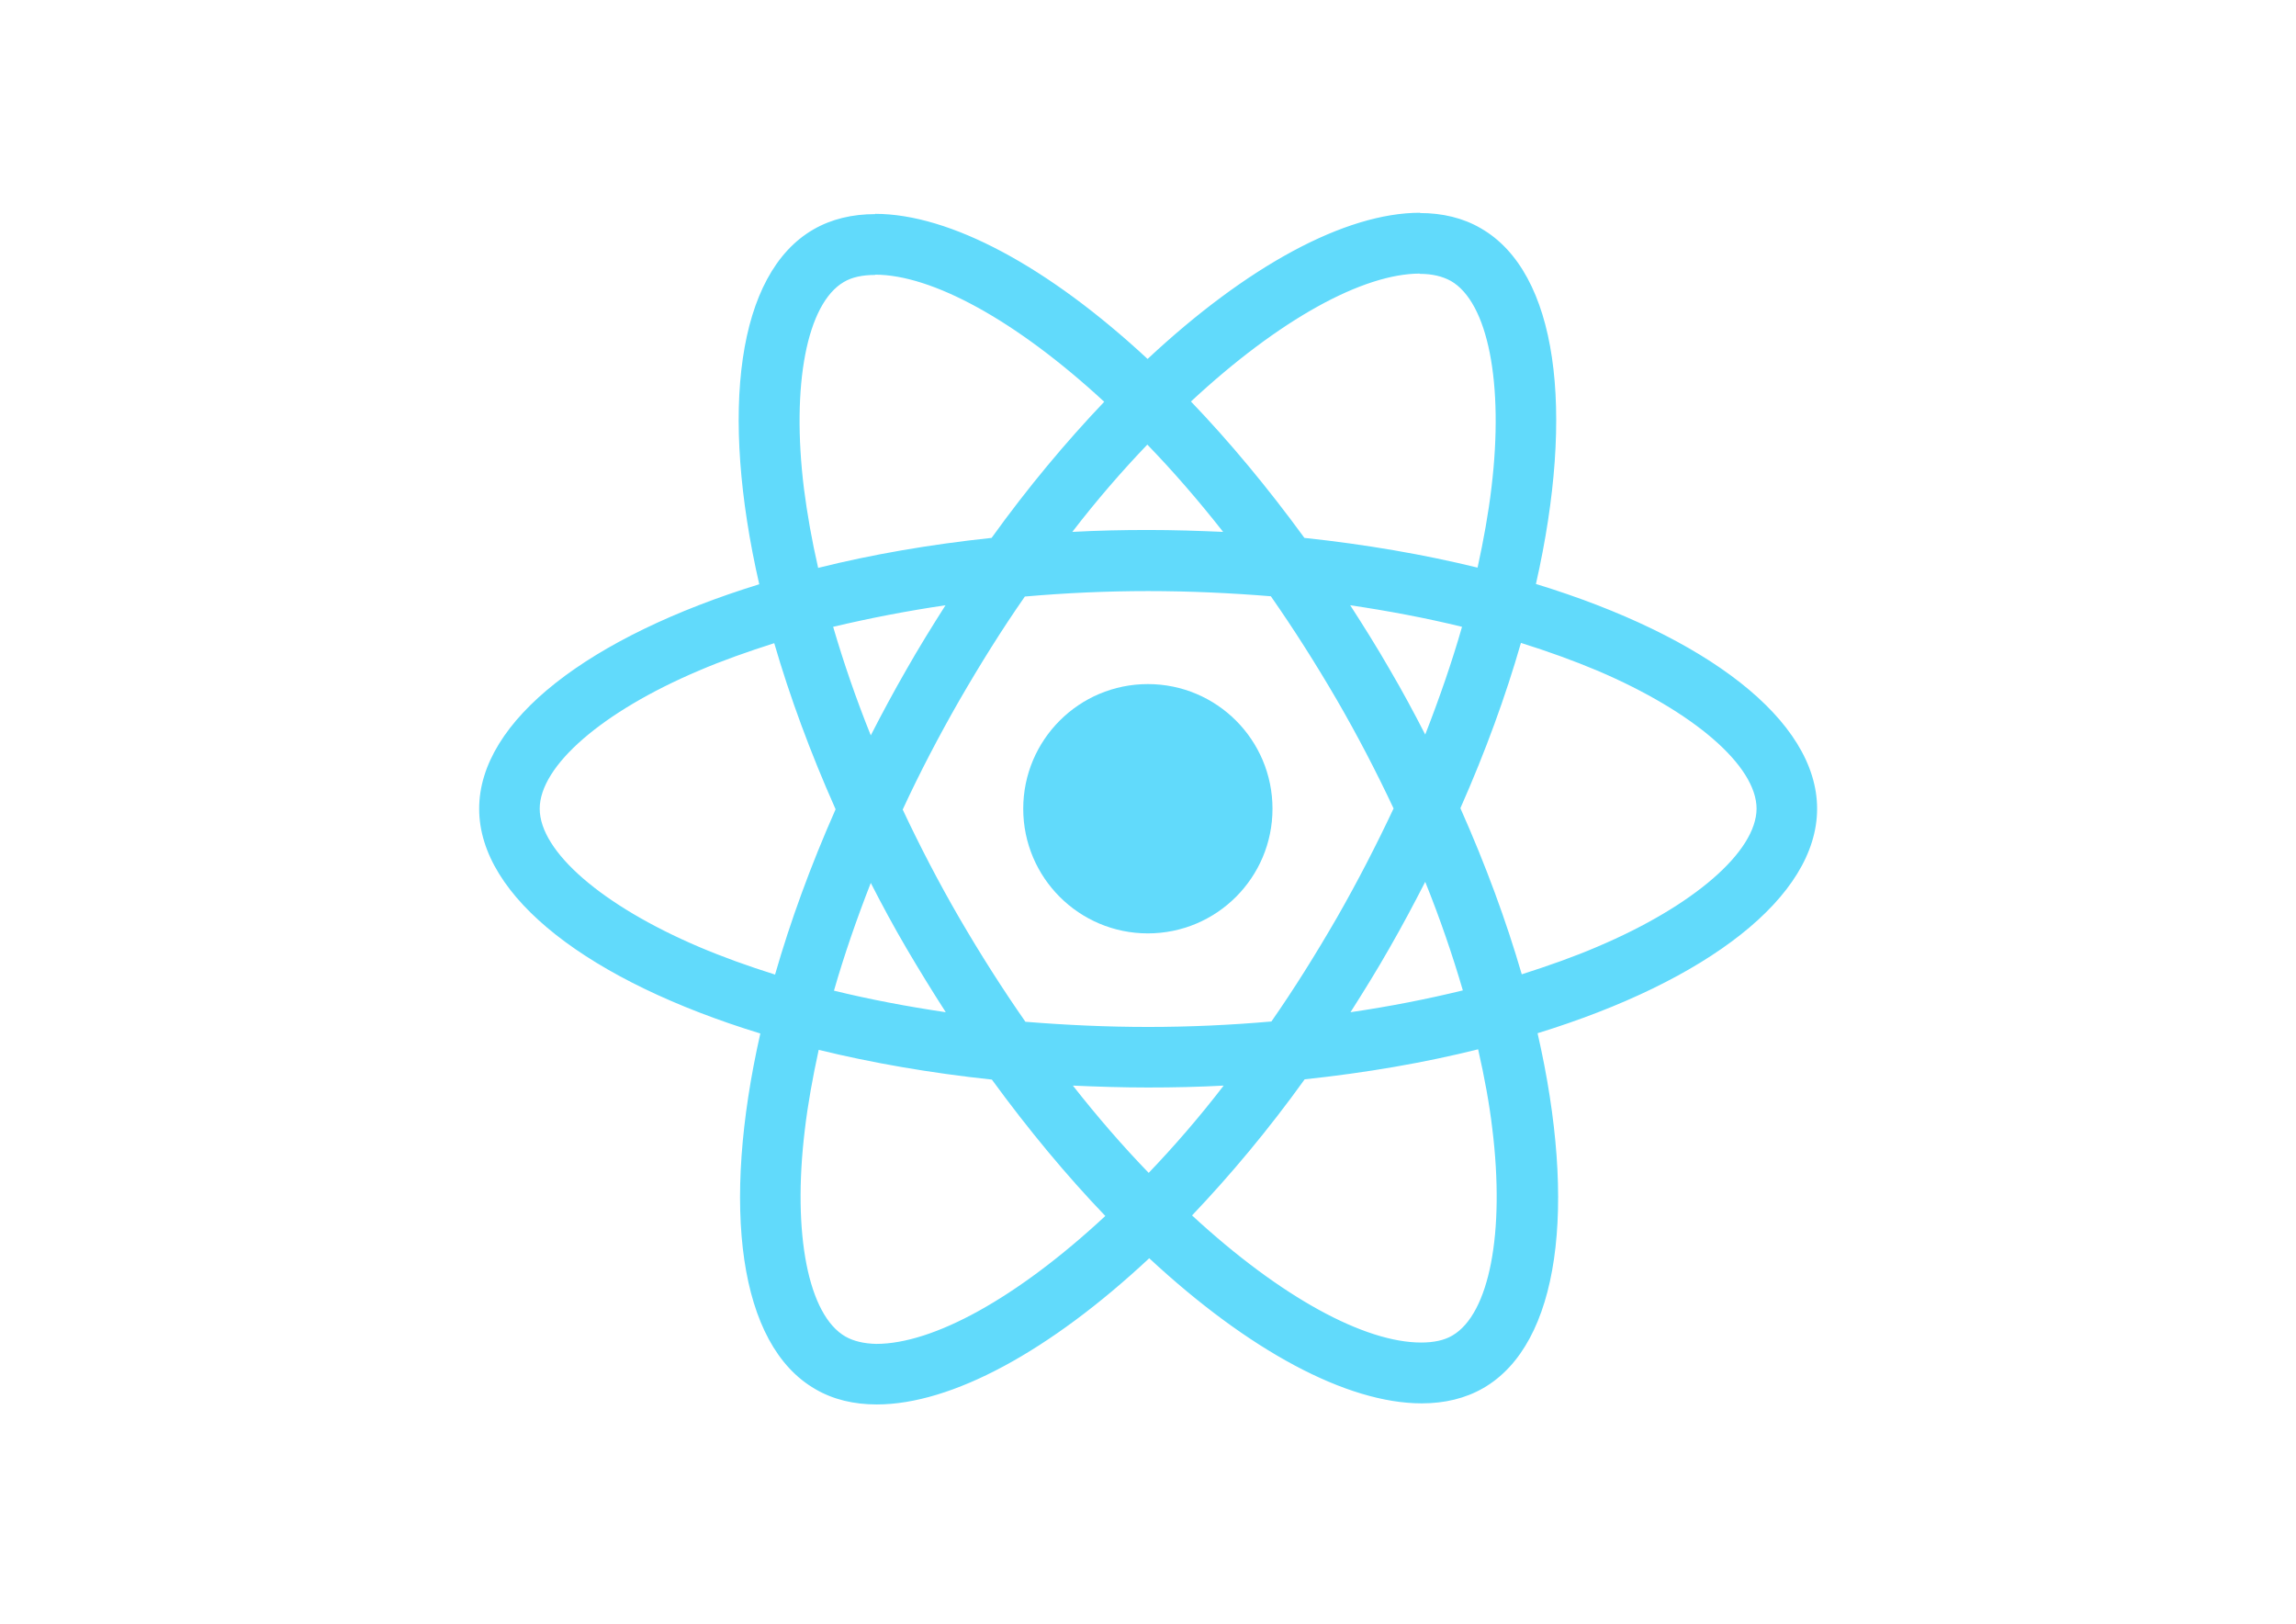
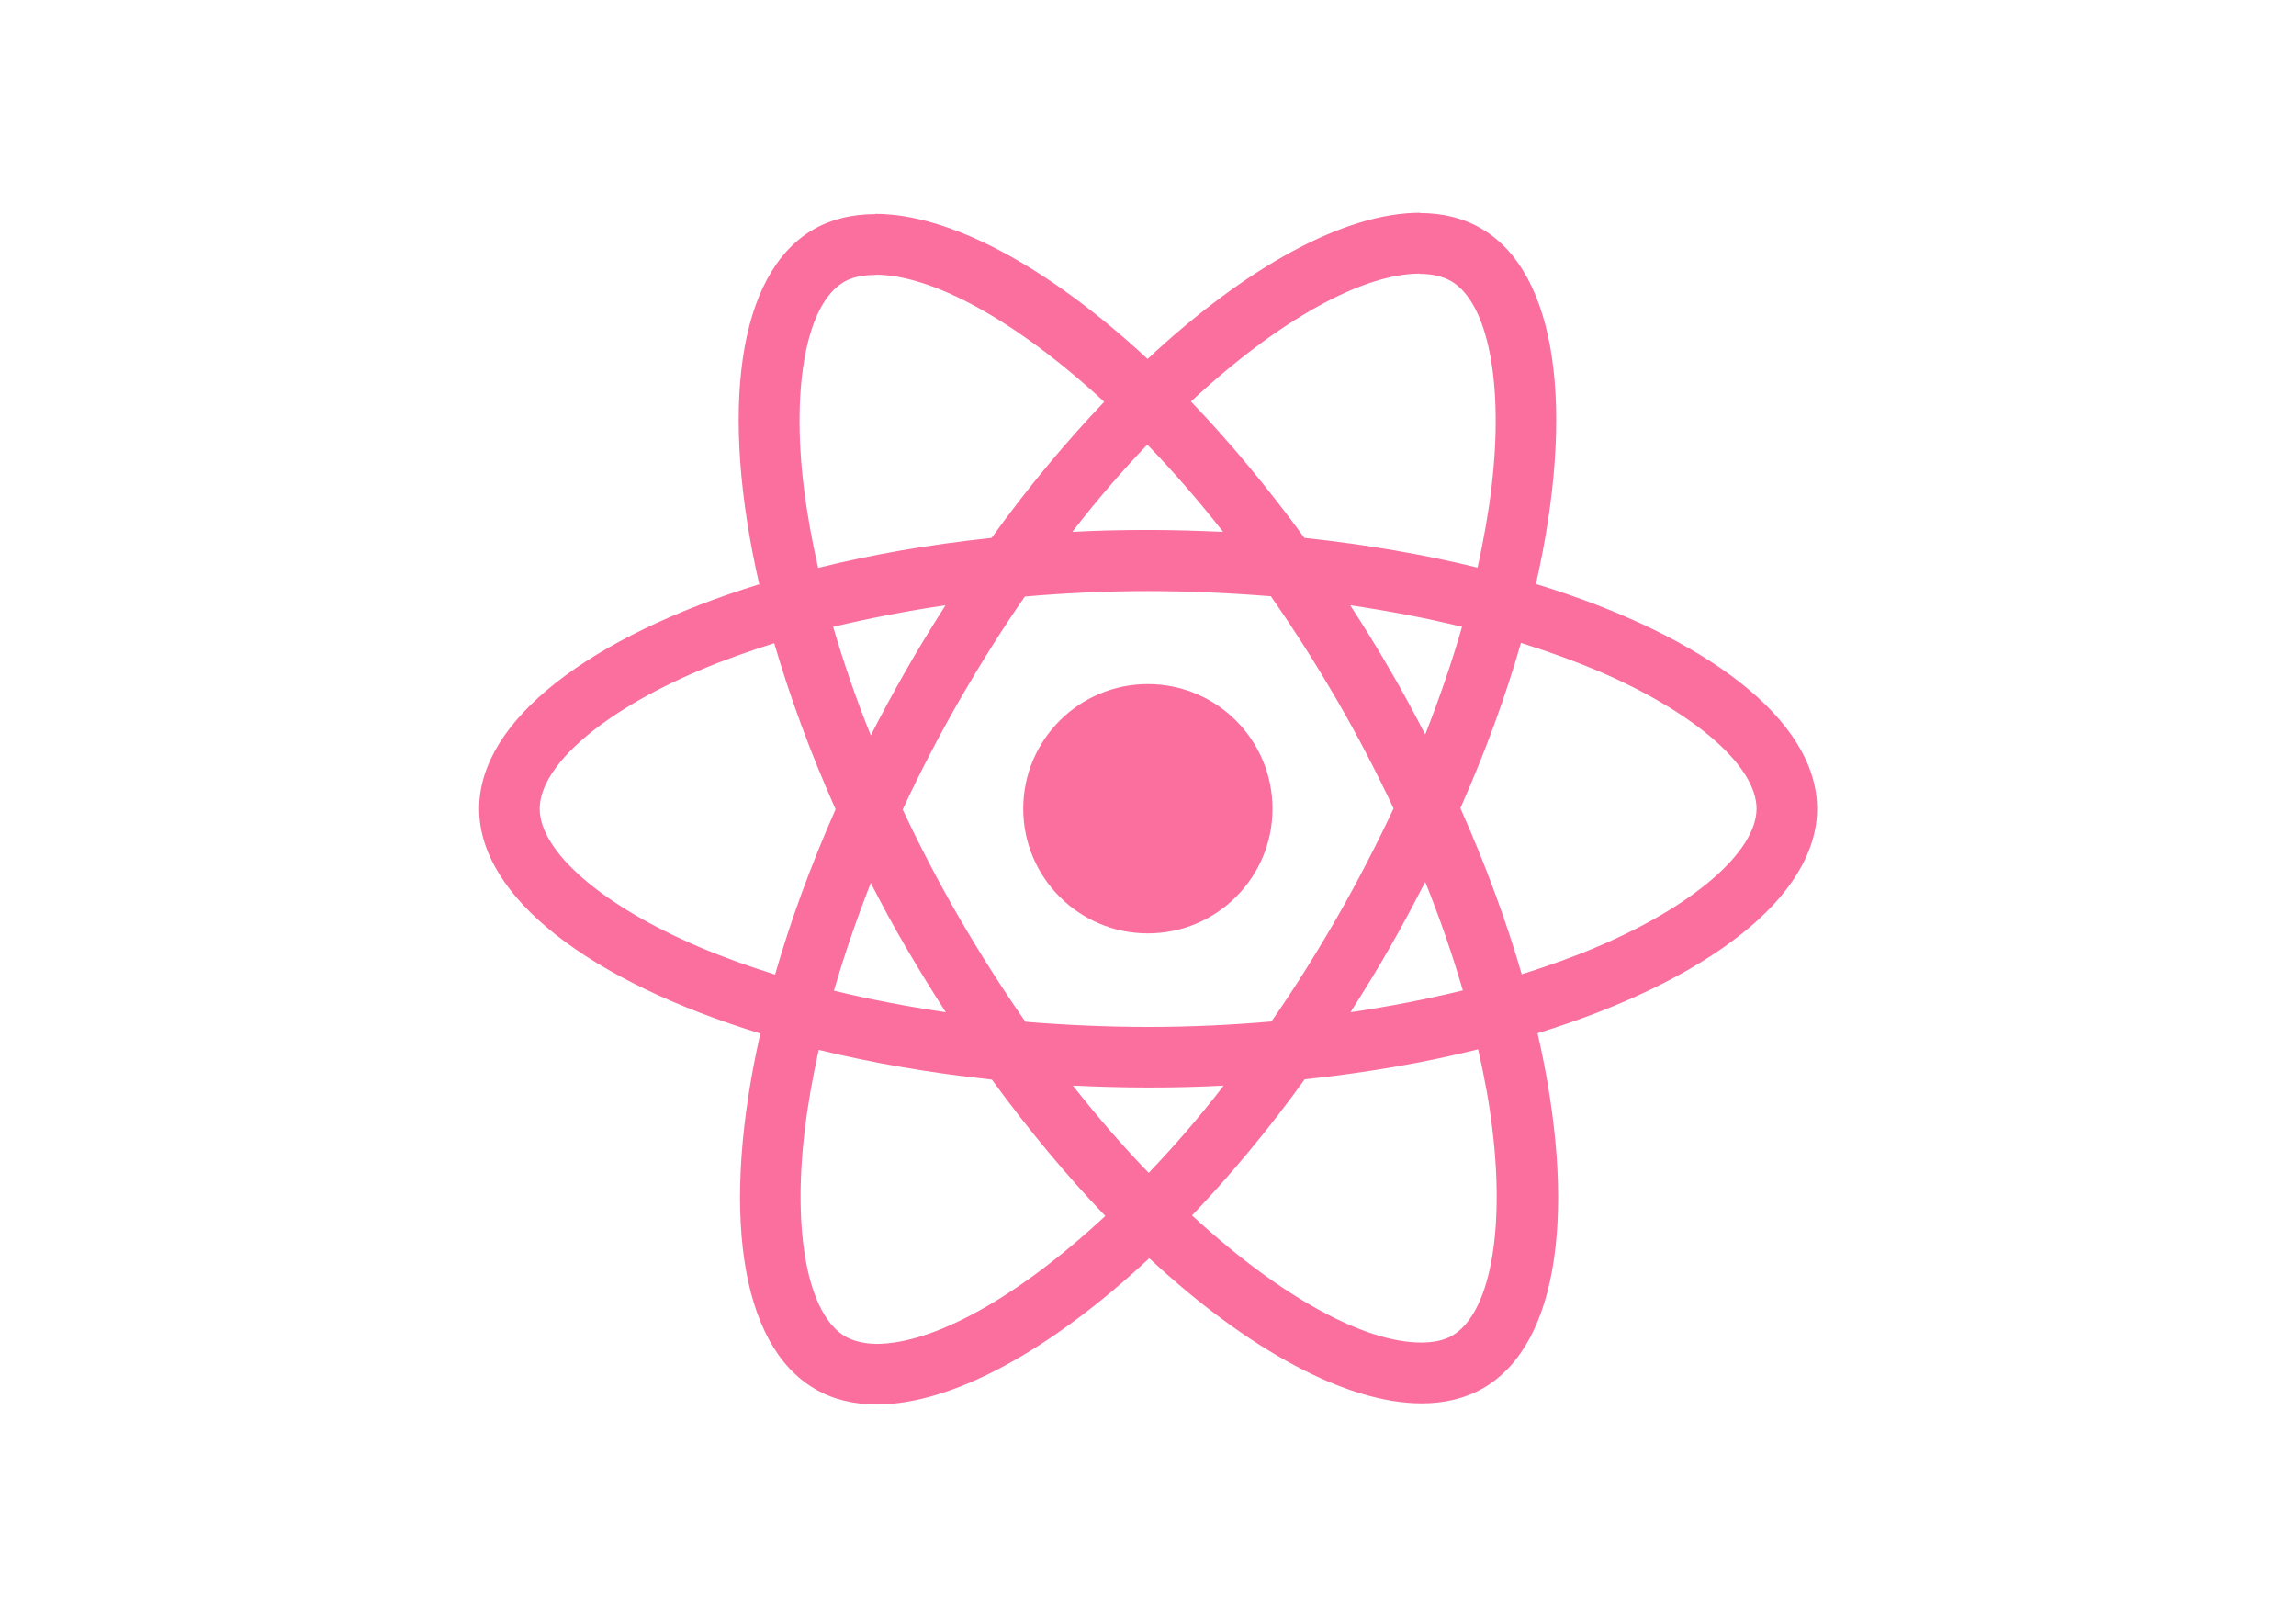
<svg xmlns="http://www.w3.org/2000/svg" viewBox="0 0 841.9 595.3">
-   <g fill="#61DAFB">
+   <g fill="#fa6f9d">
    <path d="M666.3 296.5c0-32.5-40.7-63.3-103.1-82.4 14.4-63.6 8-114.2-20.2-130.4-6.5-3.8-14.1-5.6-22.4-5.6v22.3c4.6 0 8.3.9 11.4 2.6 13.6 7.8 19.5 37.5 14.9 75.7-1.1 9.4-2.9 19.3-5.1 29.4-19.6-4.8-41-8.5-63.5-10.9-13.5-18.5-27.5-35.3-41.6-50 32.6-30.3 63.2-46.9 84-46.9V78c-27.5 0-63.5 19.6-99.9 53.6-36.4-33.8-72.4-53.2-99.9-53.2v22.3c20.7 0 51.4 16.5 84 46.6-14 14.7-28 31.4-41.3 49.9-22.6 2.4-44 6.1-63.6 11-2.3-10-4-19.7-5.2-29-4.7-38.2 1.1-67.9 14.6-75.8 3-1.8 6.9-2.6 11.5-2.6V78.5c-8.4 0-16 1.8-22.6 5.6-28.1 16.2-34.4 66.7-19.9 130.1-62.2 19.2-102.7 49.9-102.7 82.3 0 32.5 40.7 63.3 103.1 82.4-14.4 63.6-8 114.2 20.2 130.4 6.5 3.8 14.1 5.6 22.5 5.6 27.5 0 63.5-19.6 99.9-53.6 36.4 33.8 72.4 53.2 99.9 53.2 8.4 0 16-1.8 22.6-5.6 28.1-16.2 34.4-66.7 19.9-130.1 62-19.1 102.5-49.9 102.5-82.3zm-130.2-66.7c-3.7 12.9-8.3 26.2-13.5 39.5-4.1-8-8.4-16-13.1-24-4.6-8-9.5-15.8-14.4-23.4 14.2 2.1 27.9 4.7 41 7.9zm-45.8 106.5c-7.8 13.5-15.8 26.3-24.1 38.2-14.9 1.3-30 2-45.2 2-15.1 0-30.2-.7-45-1.9-8.3-11.9-16.4-24.6-24.2-38-7.6-13.1-14.5-26.4-20.8-39.8 6.2-13.4 13.2-26.8 20.7-39.9 7.8-13.5 15.8-26.3 24.1-38.2 14.9-1.3 30-2 45.2-2 15.1 0 30.2.7 45 1.9 8.3 11.9 16.4 24.6 24.2 38 7.6 13.1 14.5 26.4 20.8 39.8-6.3 13.4-13.2 26.8-20.7 39.9zm32.3-13c5.4 13.4 10 26.8 13.8 39.8-13.1 3.2-26.9 5.9-41.2 8 4.9-7.7 9.8-15.6 14.4-23.7 4.6-8 8.9-16.1 13-24.1zM421.2 430c-9.3-9.6-18.6-20.3-27.8-32 9 .4 18.2.7 27.5.7 9.4 0 18.7-.2 27.8-.7-9 11.7-18.3 22.4-27.5 32zm-74.4-58.9c-14.2-2.1-27.9-4.7-41-7.9 3.7-12.9 8.3-26.2 13.5-39.5 4.1 8 8.4 16 13.1 24 4.7 8 9.5 15.8 14.4 23.4zM420.7 163c9.3 9.6 18.6 20.3 27.8 32-9-.4-18.2-.7-27.5-.7-9.4 0-18.7.2-27.8.7 9-11.7 18.3-22.4 27.5-32zm-74 58.9c-4.9 7.7-9.8 15.6-14.4 23.7-4.6 8-8.9 16-13 24-5.4-13.4-10-26.8-13.8-39.8 13.1-3.1 26.9-5.8 41.2-7.9zm-90.5 125.2c-35.4-15.1-58.3-34.9-58.3-50.6 0-15.7 22.9-35.6 58.3-50.6 8.6-3.7 18-7 27.7-10.1 5.7 19.6 13.2 40 22.5 60.9-9.2 20.8-16.6 41.1-22.2 60.6-9.9-3.1-19.3-6.5-28-10.2zM310 490c-13.6-7.8-19.5-37.5-14.9-75.7 1.1-9.4 2.9-19.3 5.1-29.4 19.6 4.8 41 8.5 63.5 10.9 13.5 18.5 27.5 35.3 41.6 50-32.6 30.3-63.2 46.9-84 46.9-4.5-.1-8.3-1-11.3-2.7zm237.2-76.2c4.7 38.2-1.1 67.9-14.6 75.8-3 1.8-6.9 2.6-11.5 2.6-20.7 0-51.4-16.5-84-46.6 14-14.7 28-31.4 41.3-49.9 22.6-2.4 44-6.1 63.6-11 2.3 10.1 4.1 19.8 5.2 29.1zm38.5-66.7c-8.6 3.7-18 7-27.7 10.1-5.7-19.6-13.2-40-22.5-60.9 9.2-20.8 16.6-41.1 22.2-60.6 9.9 3.1 19.3 6.5 28.1 10.2 35.4 15.1 58.3 34.9 58.3 50.6-.1 15.7-23 35.6-58.4 50.6zM320.8 78.4z" />
    <circle cx="420.9" cy="296.5" r="45.7" />
    <path d="M520.5 78.1z" />
  </g>
</svg>
